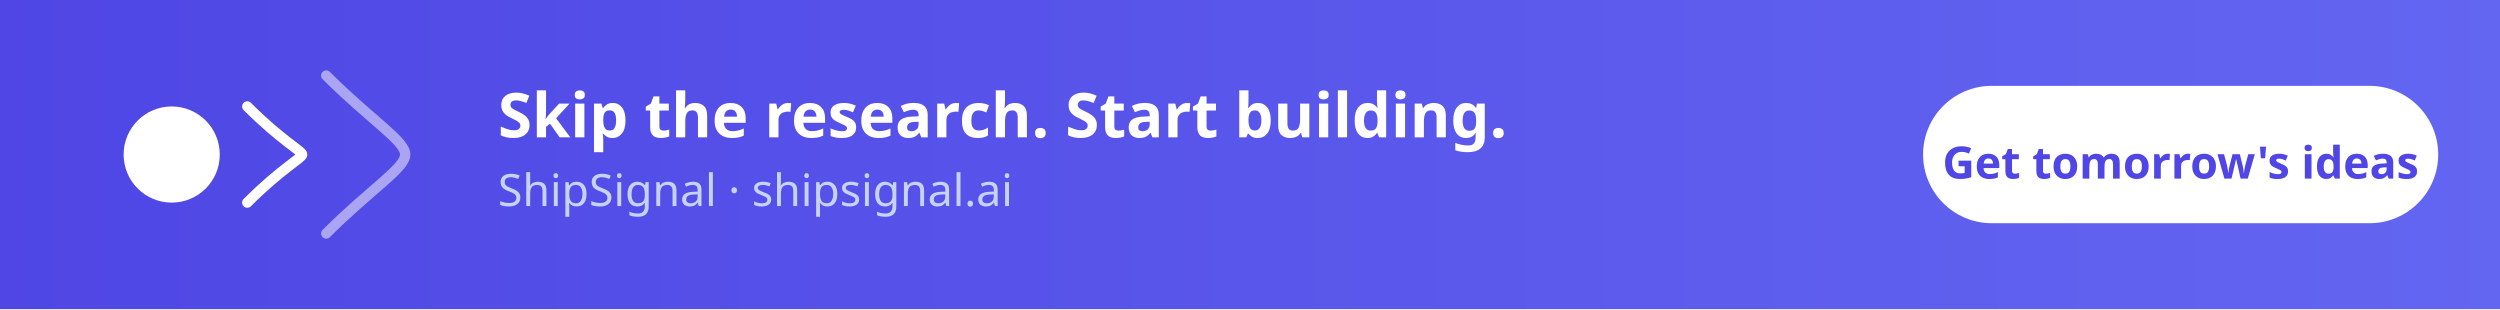
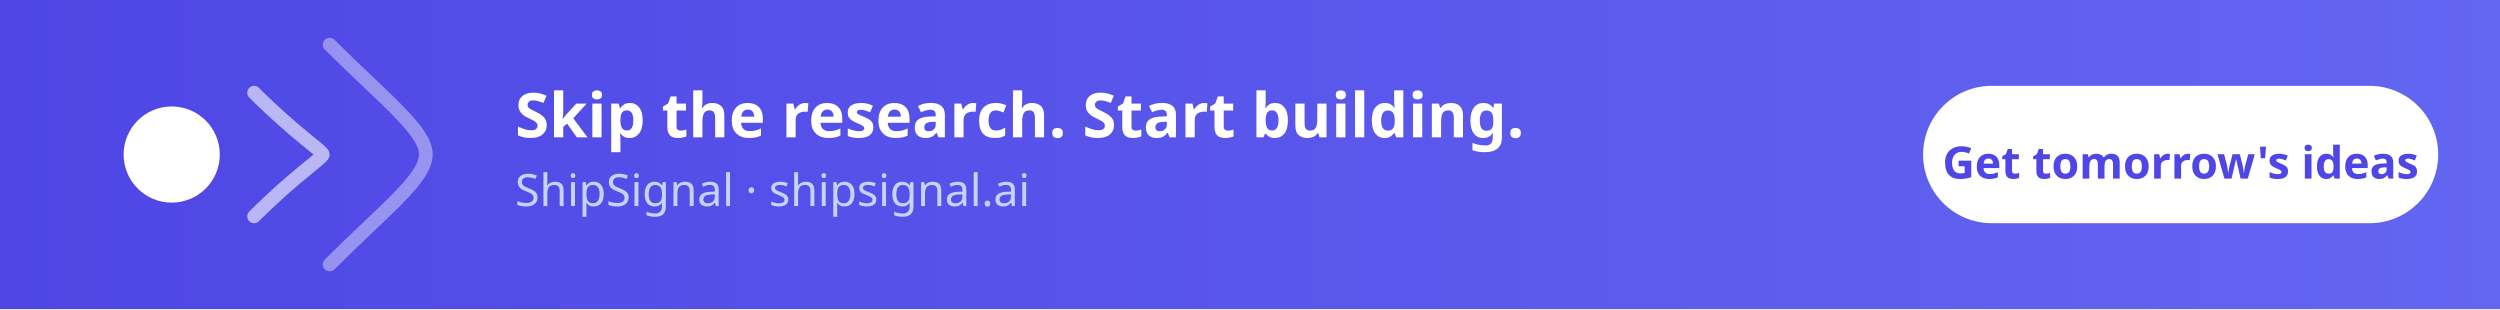
<svg xmlns="http://www.w3.org/2000/svg" width="728" height="90" viewBox="0 0 728 90" fill="none">
  <defs>
    <linearGradient id="ad-lb-bg" x1="0%" y1="0%" x2="100%" y2="0%">
      <stop offset="0%" stop-color="#4f46e5" />
      <stop offset="100%" stop-color="#6366f1" />
    </linearGradient>
  </defs>
  <rect width="728" height="90" fill="url(#ad-lb-bg)" />
  <circle cx="50" cy="45" r="14" fill="white" />
-   <path d="M72 31C82 41 88 44 88 45C88 46 82 49 72 59" stroke="white" stroke-width="3" stroke-linecap="round" fill="none" />
-   <path d="M95 22C108 35 118 41 118 45C118 49 108 55 95 68" stroke="white" stroke-width="3" stroke-linecap="round" fill="none" opacity="0.5" />
-   <text x="145" y="40" font-family="Outfit, sans-serif" font-size="18" font-weight="700" fill="white">Skip the research. Start building.</text>
-   <text x="145" y="60" font-family="Outfit, sans-serif" font-size="13" font-weight="400" fill="#c7d2fe">ShipSignal · shipsignal.ai</text>
+   <path d="M74 27C86 39 94 44 94 45C94 46 86 51 74 63" stroke="white" stroke-width="4" stroke-linecap="round" fill="none" opacity="0.6" />
+   <path d="M96 13C112 29 124 38 124 45C124 52 112 61 96 77" stroke="white" stroke-width="4" stroke-linecap="round" fill="none" opacity="0.4" />
+   <text x="150" y="40" font-family="Outfit, sans-serif" font-size="18" font-weight="700" fill="white">Skip the research. Start building.</text>
+   <text x="150" y="60" font-family="Outfit, sans-serif" font-size="13" font-weight="400" fill="#c7d2fe">ShipSignal · shipsignal.ai</text>
  <rect x="560" y="25" width="150" height="40" rx="20" fill="white" />
  <text x="635" y="52" font-family="Outfit, sans-serif" font-size="13" font-weight="600" fill="#4f46e5" text-anchor="middle">Get tomorrow's ideas</text>
</svg>
